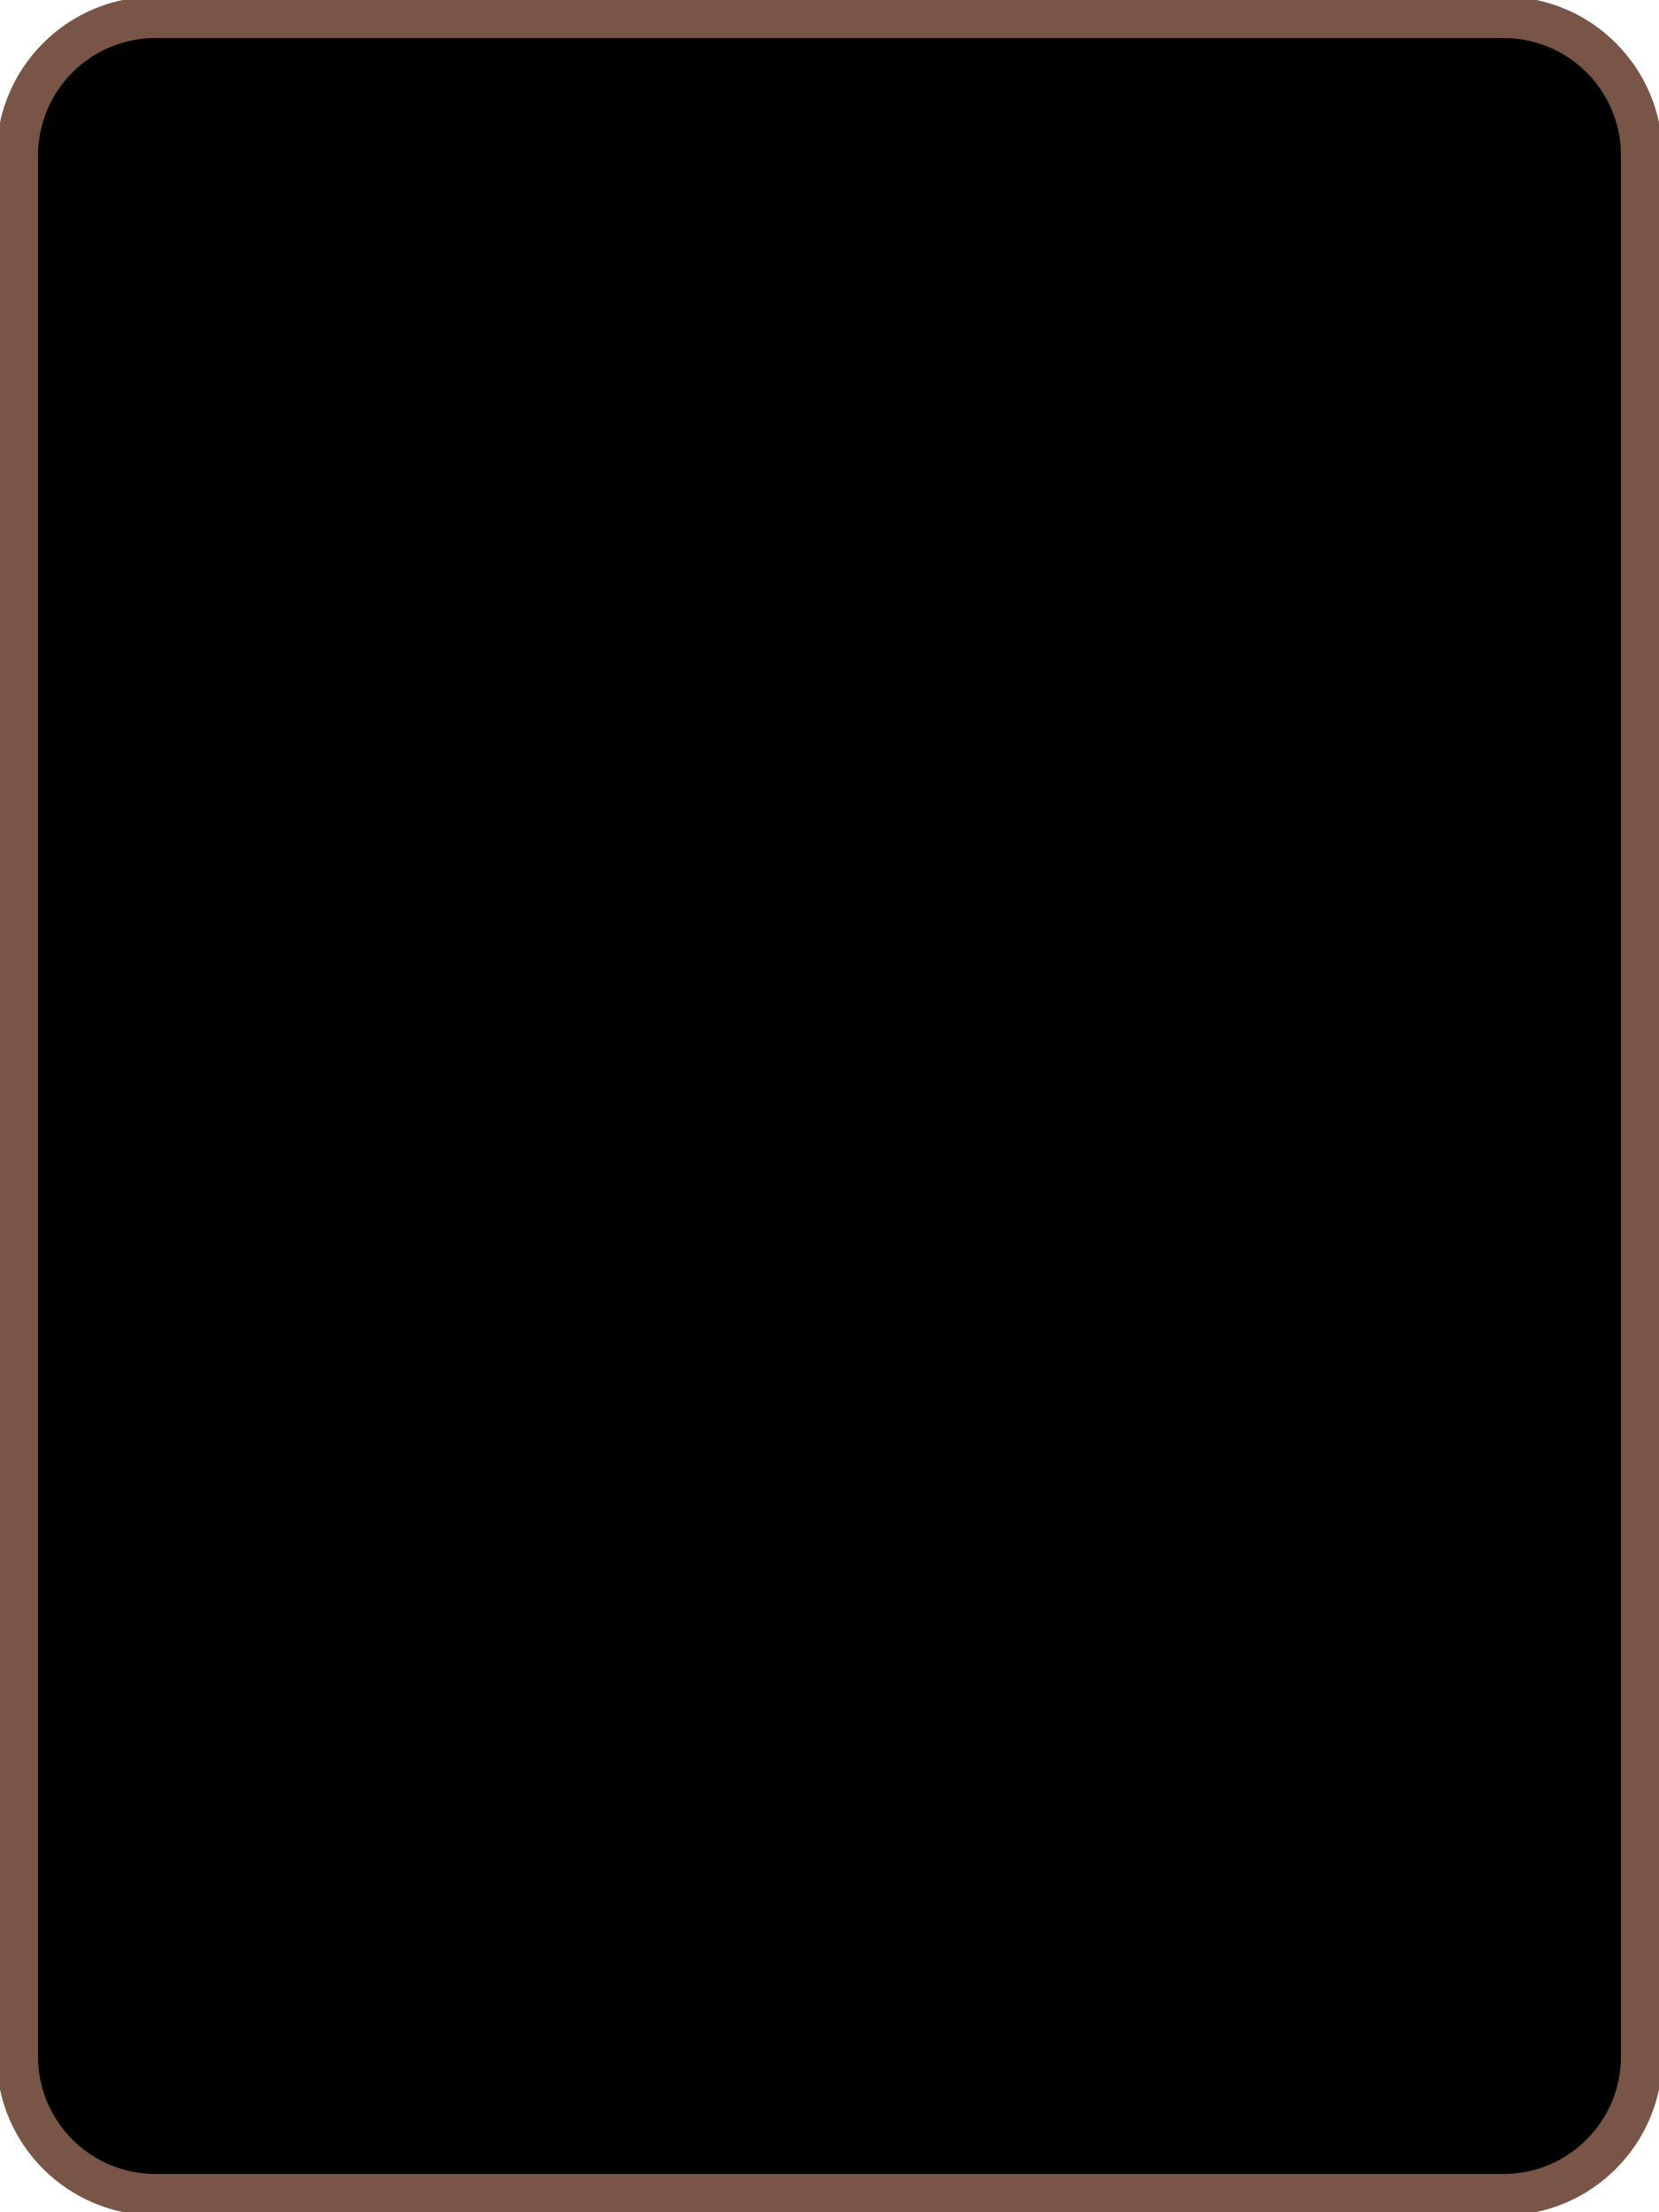
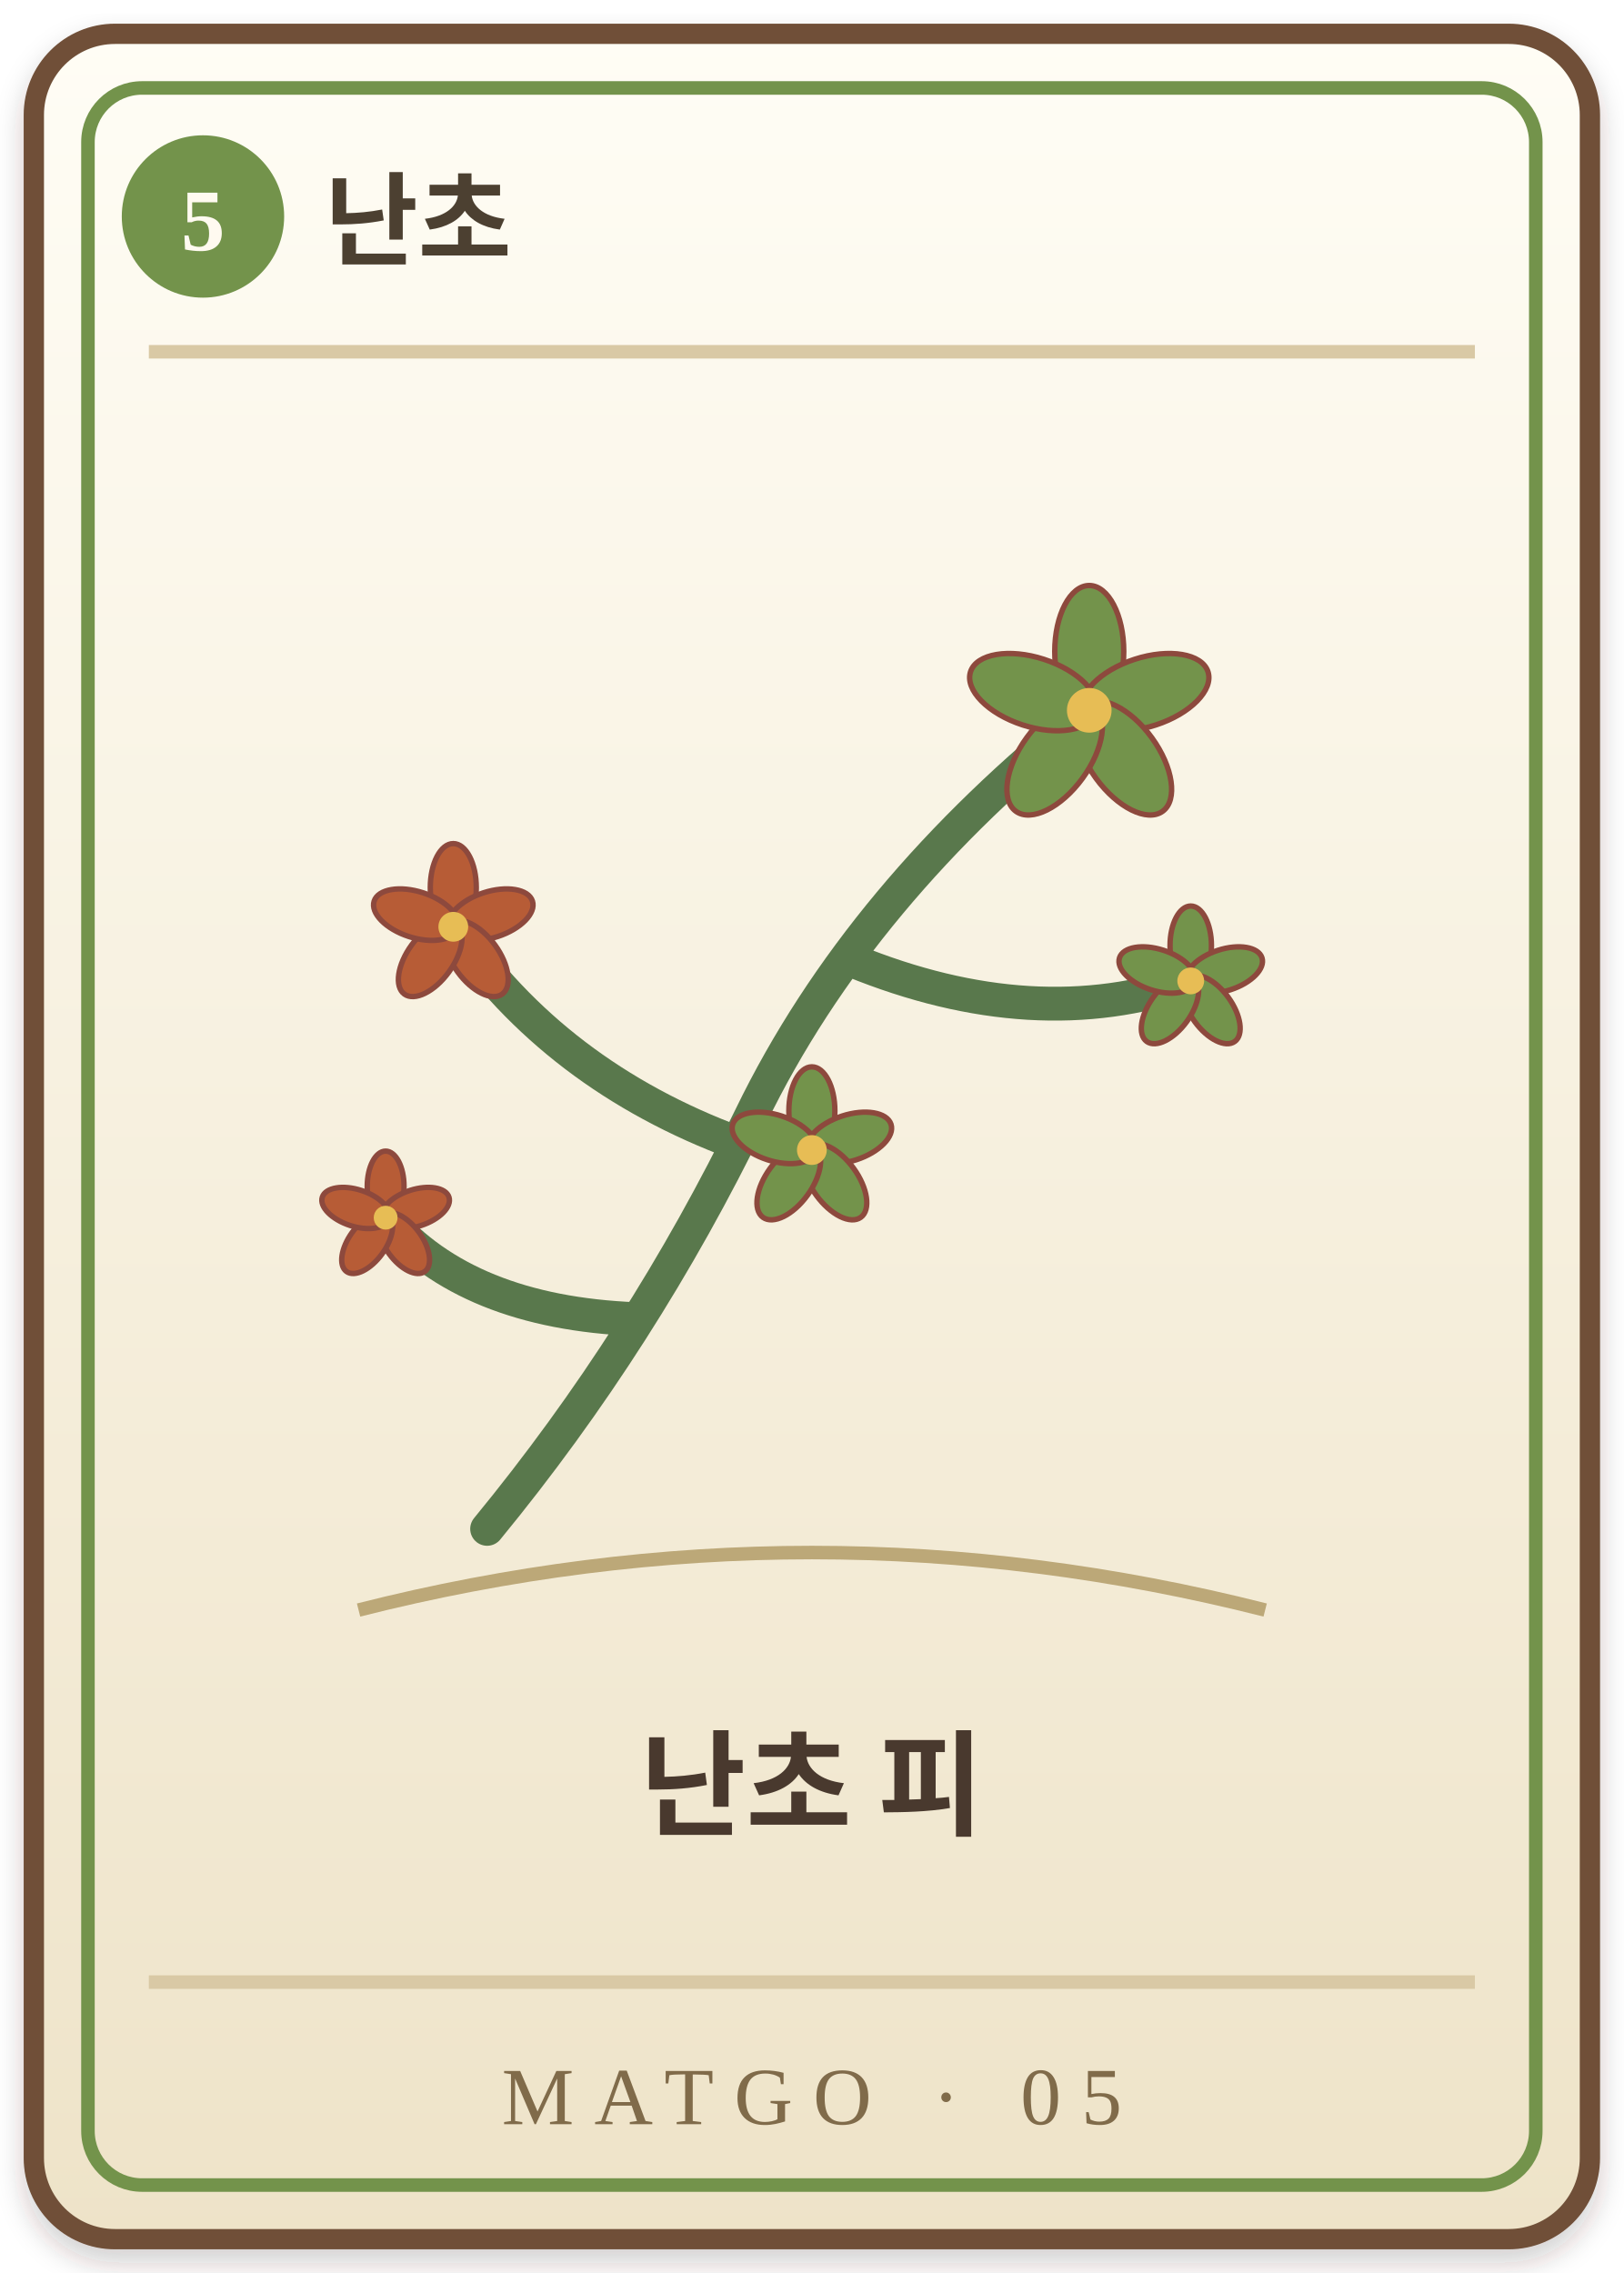
- <svg xmlns="http://www.w3.org/2000/svg" viewBox="0 0 48 64">
+ <svg xmlns="http://www.w3.org/2000/svg" viewBox="0 0 240 336" role="img" aria-labelledby="title-m05-pi-1">
  <defs>
-     <filter id="m05-pi-1-noise">
-       <feTurbulence type="fractalNoise" baseFrequency="0.5" numOctaves="2" />
-       <feDiffuseLighting in="Card" lightingColor="#ffffff">
-         <feRadialGradient fx="50%" fy="50%" r="60%">
-           <stop offset=".05" stop-color="#ffffff" />
-           <stop offset=".15" stop-color="#aaaaaa" />
-           <stop offset=".80" stop-color="#000000" />
-         </feRadialGradient>
-       </feDiffuseLighting>
+     <linearGradient id="paper-m05-pi-1" x2="0" y2="1">
+       <stop stop-color="#fffdf5" />
+       <stop offset="1" stop-color="#eee3c8" />
+     </linearGradient>
+     <filter id="shadow-m05-pi-1" x="-10%" y="-10%" width="120%" height="120%">
+       <feDropShadow dx="0" dy="2" stdDeviation="2" flood-color="#332b20" flood-opacity=".22" />
    </filter>
  </defs>
-   <rect x="0.5" y="0.5" width="47" height="63" fill="hsl(-14378305793890621000, 45%, -1397890841072699400%)" stroke="#795548" stroke-width="1.2" rx="4" />
+   <rect x="5" y="5" width="230" height="326" rx="12" fill="url(#paper-m05-pi-1)" stroke="#6f5038" stroke-width="3" filter="url(#shadow-m05-pi-1)" />
+   <rect x="13" y="13" width="214" height="310" rx="8" fill="none" stroke="#73934b" stroke-width="2" />
+   <path d="M22 52 H218" stroke="#d9c9a5" stroke-width="2" />
+   <circle cx="30" cy="32" r="12" fill="#73934b" />
+   <text x="30" y="37" text-anchor="middle" font-size="13" font-weight="700" fill="#fffaf0">5</text>
+   <text x="48" y="38" font-size="15" font-weight="700" fill="#4c4031">난초</text>
+   <g>
+     <g>
+       <path d="M72 226 Q95 198 111 165 Q127 132 161 105 M109 169 Q82 159 67 137 M126 142 Q153 153 176 145 M94 195 Q69 194 57 180" fill="none" stroke="#59784c" stroke-width="5" stroke-linecap="round" />
+       <g transform="translate(161 105)" fill="#73934b" stroke="#8d493d" stroke-width=".8">
+         <ellipse cy="-8.7" rx="5.1" ry="9.75" />
+         <ellipse cy="-8.7" rx="5.1" ry="9.75" transform="rotate(72)" />
+         <ellipse cy="-8.7" rx="5.1" ry="9.75" transform="rotate(144)" />
+         <ellipse cy="-8.7" rx="5.1" ry="9.75" transform="rotate(216)" />
+         <ellipse cy="-8.7" rx="5.1" ry="9.75" transform="rotate(288)" />
+         <circle r="3.3" fill="#e7bd55" stroke="none" />
+       </g>
+       <g transform="translate(67 137)" fill="#b75c36" stroke="#8d493d" stroke-width=".8">
+         <ellipse cy="-5.8" rx="3.4" ry="6.5" />
+         <ellipse cy="-5.8" rx="3.4" ry="6.5" transform="rotate(72)" />
+         <ellipse cy="-5.8" rx="3.4" ry="6.5" transform="rotate(144)" />
+         <ellipse cy="-5.8" rx="3.4" ry="6.5" transform="rotate(216)" />
+         <ellipse cy="-5.8" rx="3.4" ry="6.5" transform="rotate(288)" />
+         <circle r="2.2" fill="#e7bd55" stroke="none" />
+       </g>
+       <g transform="translate(176 145)" fill="#73934b" stroke="#8d493d" stroke-width=".8">
+         <ellipse cy="-5.22" rx="3.06" ry="5.85" />
+         <ellipse cy="-5.22" rx="3.06" ry="5.85" transform="rotate(72)" />
+         <ellipse cy="-5.22" rx="3.06" ry="5.85" transform="rotate(144)" />
+         <ellipse cy="-5.22" rx="3.06" ry="5.85" transform="rotate(216)" />
+         <ellipse cy="-5.22" rx="3.06" ry="5.85" transform="rotate(288)" />
+         <circle r="1.98" fill="#e7bd55" stroke="none" />
+       </g>
+       <g transform="translate(57 180)" fill="#b75c36" stroke="#8d493d" stroke-width=".8">
+         <ellipse cy="-4.64" rx="2.72" ry="5.2" />
+         <ellipse cy="-4.64" rx="2.72" ry="5.2" transform="rotate(72)" />
+         <ellipse cy="-4.64" rx="2.72" ry="5.2" transform="rotate(144)" />
+         <ellipse cy="-4.64" rx="2.72" ry="5.2" transform="rotate(216)" />
+         <ellipse cy="-4.64" rx="2.72" ry="5.2" transform="rotate(288)" />
+         <circle r="1.76" fill="#e7bd55" stroke="none" />
+       </g>
+       <g transform="translate(120 170)" fill="#73934b" stroke="#8d493d" stroke-width=".8">
+         <ellipse cy="-5.8" rx="3.4" ry="6.5" />
+         <ellipse cy="-5.8" rx="3.4" ry="6.5" transform="rotate(72)" />
+         <ellipse cy="-5.8" rx="3.4" ry="6.5" transform="rotate(144)" />
+         <ellipse cy="-5.8" rx="3.4" ry="6.5" transform="rotate(216)" />
+         <ellipse cy="-5.8" rx="3.4" ry="6.5" transform="rotate(288)" />
+         <circle r="2.2" fill="#e7bd55" stroke="none" />
+       </g>
+       <path d="M53 238 Q120 221 187 238" fill="none" stroke="#bca878" stroke-width="2" />
+       <text x="120" y="270" text-anchor="middle" font-size="17" font-weight="700" fill="#49392e">난초 피</text>
+     </g>
+   </g>
+   <path d="M22 293 H218" stroke="#d9c9a5" stroke-width="2" />
+   <text x="120" y="314" text-anchor="middle" font-size="12" letter-spacing="3" fill="#806b4a">MATGO · 05</text>
</svg>
